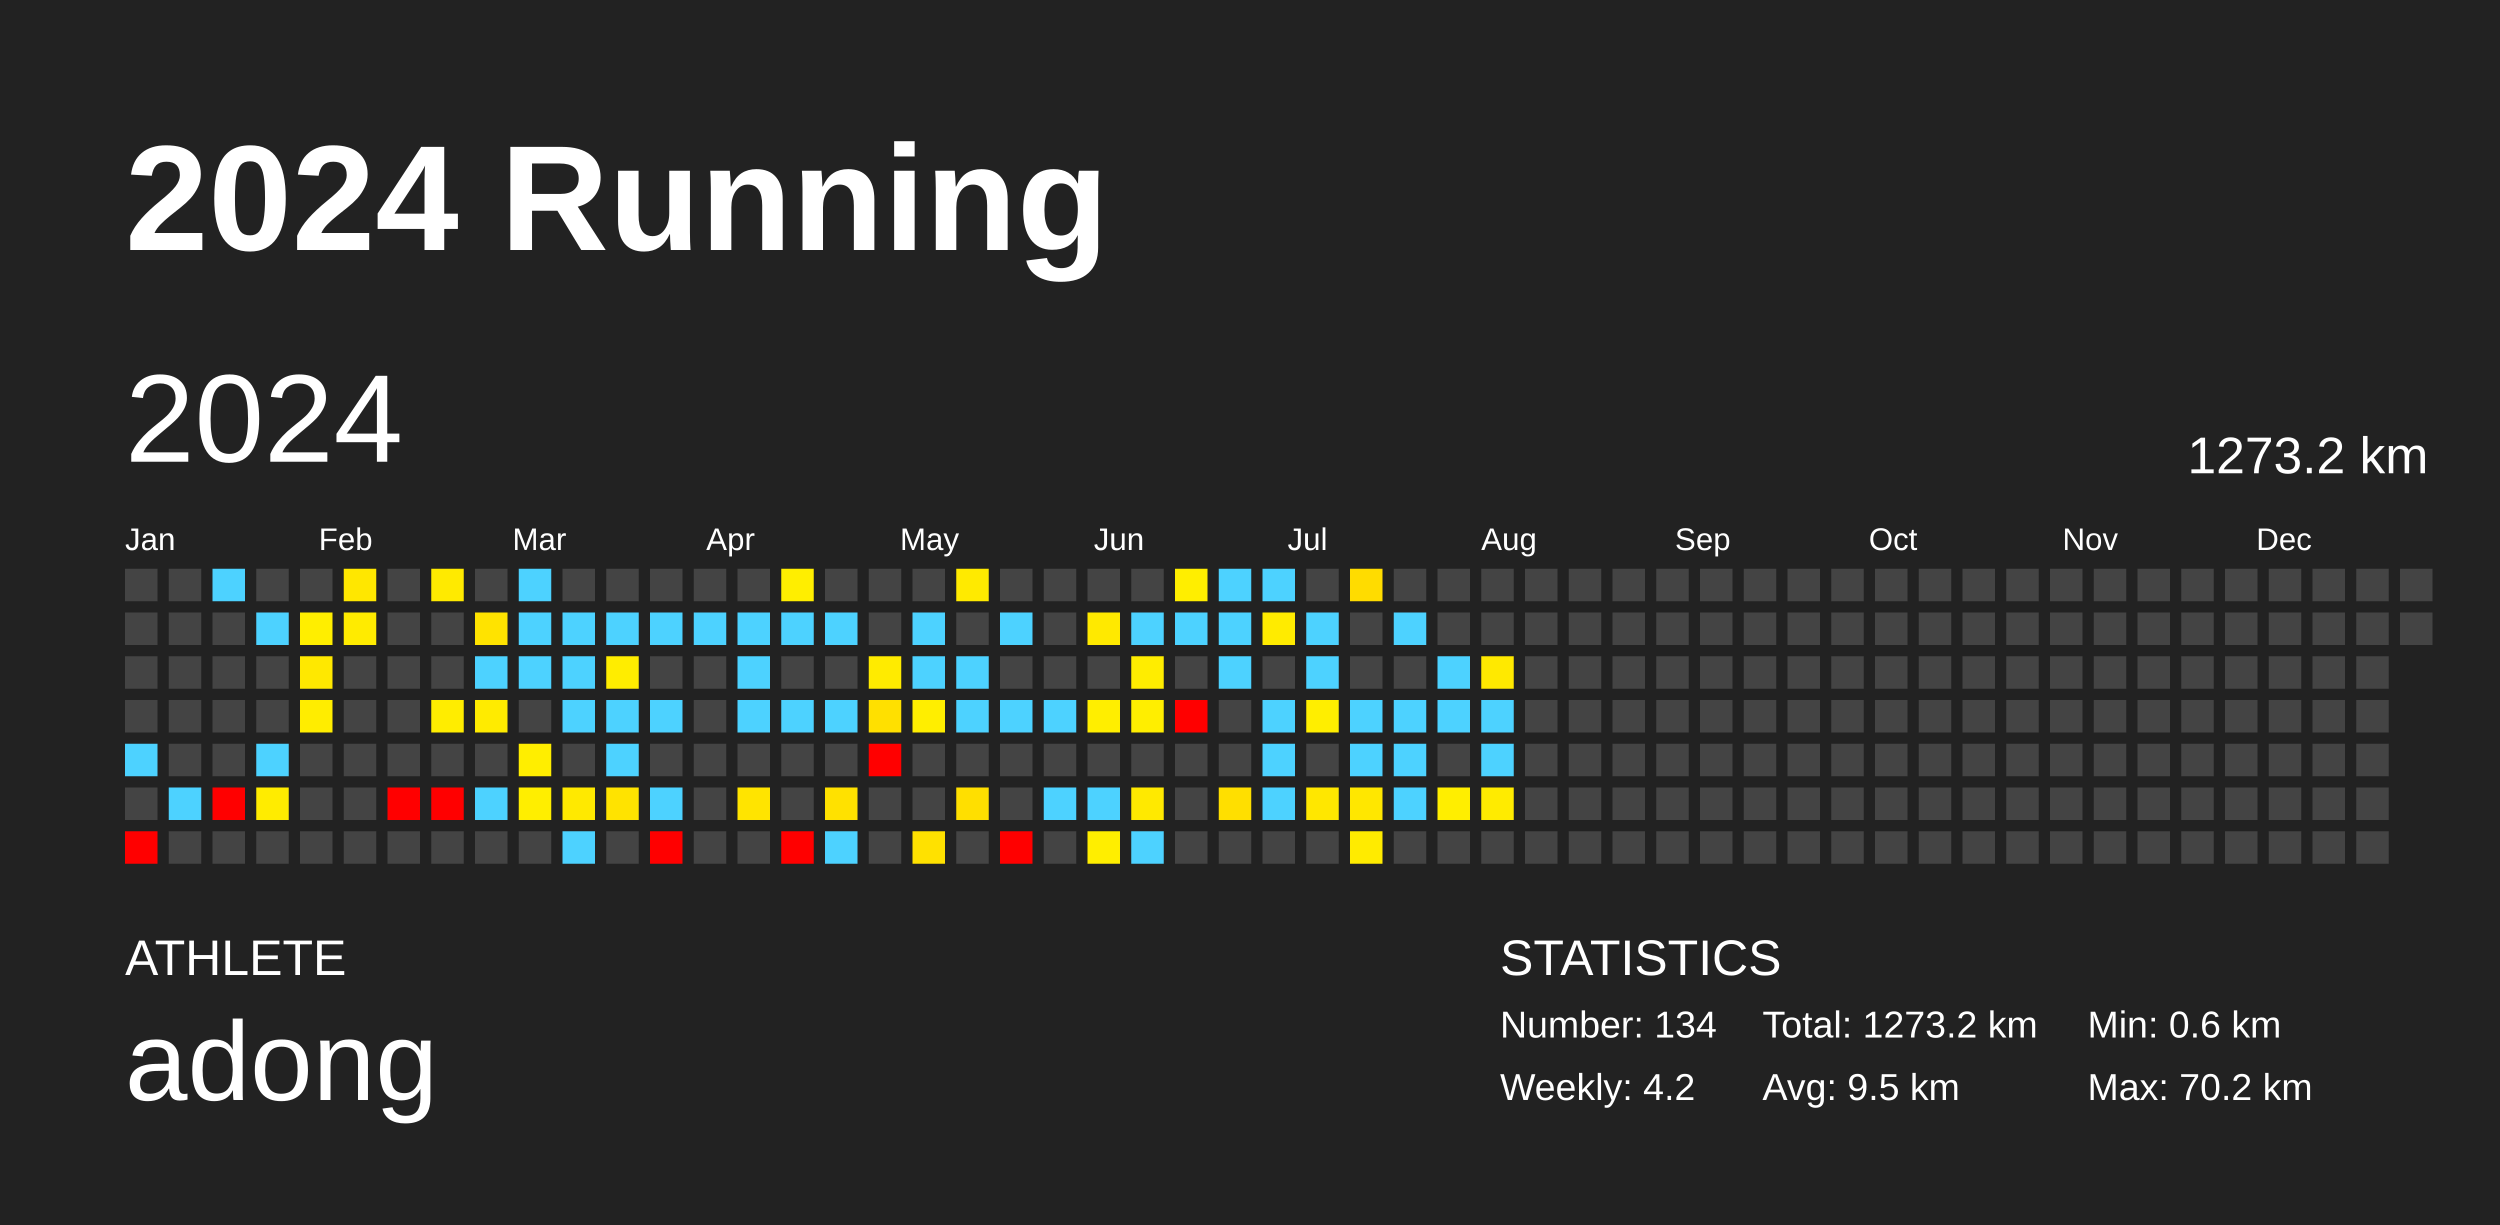
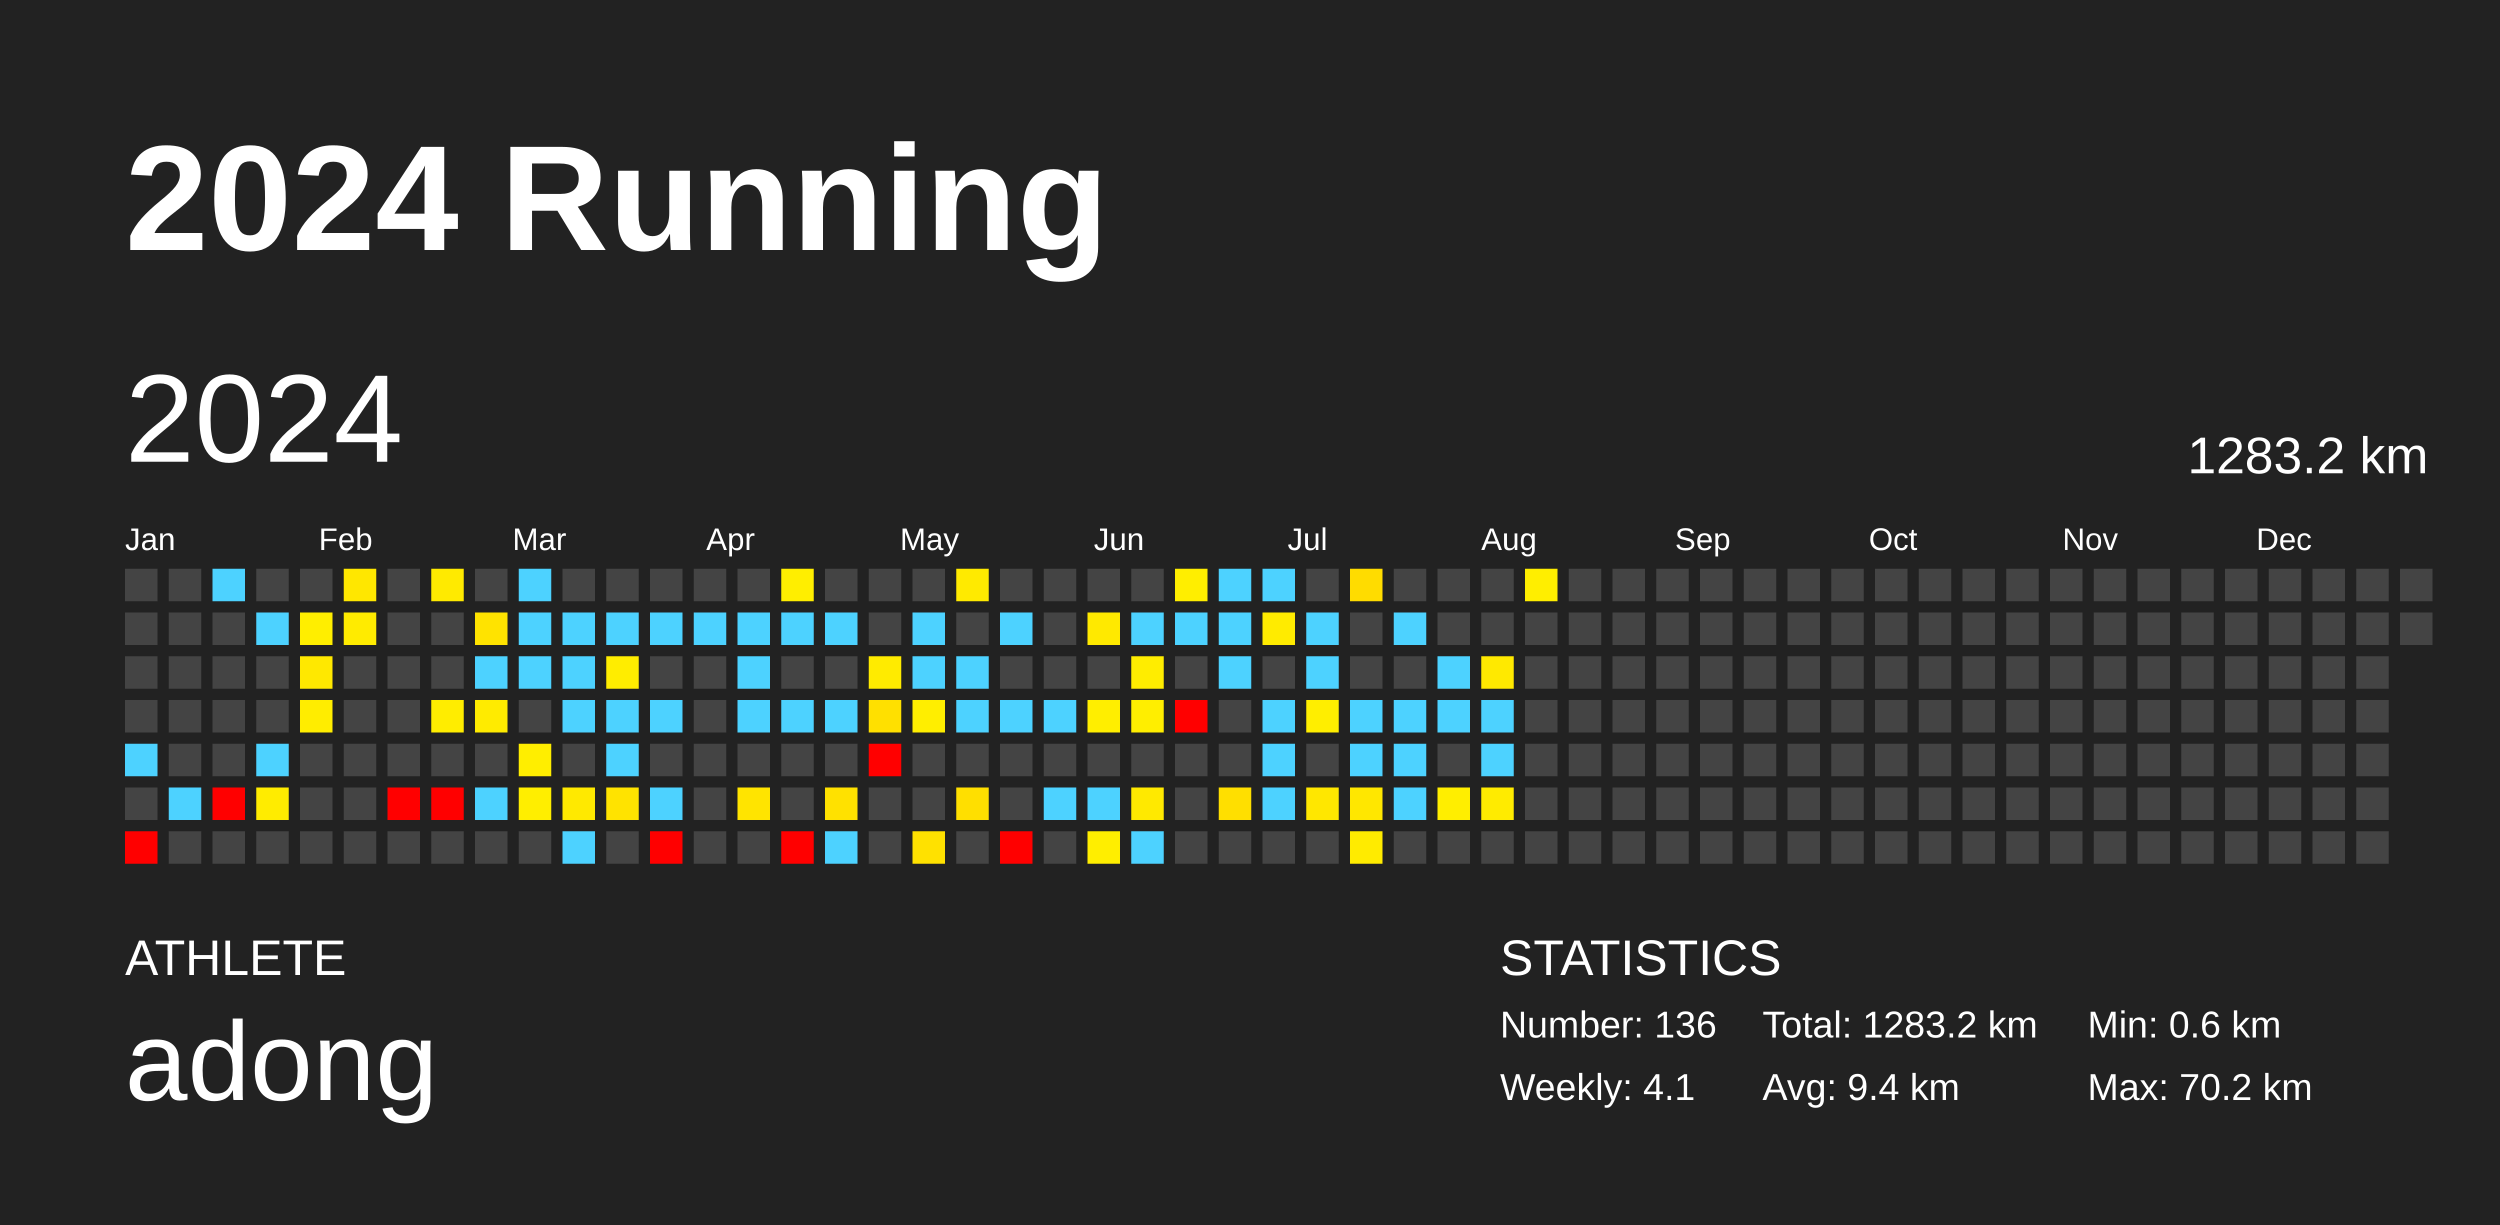
<svg xmlns="http://www.w3.org/2000/svg" baseProfile="full" height="98mm" version="1.1" viewBox="0,0,200,98" width="200mm">
  <defs />
  <rect fill="#222222" height="98" width="200" x="0" y="0" />
  <text fill="#FFFFFF" style="font-size:12px; font-family:Arial; font-weight:bold;" x="10" y="20">2024 Running</text>
  <text fill="#FFFFFF" style="font-size:4px; font-family:Arial" x="10" y="78">ATHLETE</text>
  <text fill="#FFFFFF" style="font-size:9px; font-family:Arial" x="10" y="88">adong</text>
  <text fill="#FFFFFF" style="font-size:4px; font-family:Arial" x="120" y="78">STATISTICS</text>
-   <text fill="#FFFFFF" style="font-size:3px; font-family:Arial" x="120" y="83">Number: 134</text>
-   <text fill="#FFFFFF" style="font-size:3px; font-family:Arial" x="120" y="88">Weekly: 4.2</text>
-   <text fill="#FFFFFF" style="font-size:3px; font-family:Arial" x="141" y="83">Total: 1273.2 km</text>
-   <text fill="#FFFFFF" style="font-size:3px; font-family:Arial" x="141" y="88">Avg: 9.5 km</text>
+   <text fill="#FFFFFF" style="font-size:3px; font-family:Arial" x="120" y="83">Number: 136</text>
+   <text fill="#FFFFFF" style="font-size:3px; font-family:Arial" x="120" y="88">Weekly: 4.1</text>
+   <text fill="#FFFFFF" style="font-size:3px; font-family:Arial" x="141" y="83">Total: 1283.2 km</text>
+   <text fill="#FFFFFF" style="font-size:3px; font-family:Arial" x="141" y="88">Avg: 9.4 km</text>
  <text fill="#FFFFFF" style="font-size:3px; font-family:Arial" x="167" y="83">Min: 0.6 km</text>
  <text fill="#FFFFFF" style="font-size:3px; font-family:Arial" x="167" y="88">Max: 70.2 km</text>
  <text dominant-baseline="hanging" fill="#FFFFFF" style="font-size:10.0px; font-family:Arial;" x="10" y="30">2024</text>
-   <text dominant-baseline="hanging" fill="#FFFFFF" style="font-size:4.125px; font-family:Arial;" x="175" y="35">1273.2 km</text>
+   <text dominant-baseline="hanging" fill="#FFFFFF" style="font-size:4.125px; font-family:Arial;" x="175" y="35">1283.2 km</text>
  <text fill="#FFFFFF" style="font-size:2.5px; font-family:Arial" x="10.0" y="44">Jan</text>
  <text fill="#FFFFFF" style="font-size:2.5px; font-family:Arial" x="25.5" y="44">Feb</text>
  <text fill="#FFFFFF" style="font-size:2.5px; font-family:Arial" x="41.0" y="44">Mar</text>
  <text fill="#FFFFFF" style="font-size:2.5px; font-family:Arial" x="56.5" y="44">Apr</text>
  <text fill="#FFFFFF" style="font-size:2.5px; font-family:Arial" x="72.0" y="44">May</text>
  <text fill="#FFFFFF" style="font-size:2.5px; font-family:Arial" x="87.5" y="44">Jun</text>
  <text fill="#FFFFFF" style="font-size:2.5px; font-family:Arial" x="103.0" y="44">Jul</text>
  <text fill="#FFFFFF" style="font-size:2.5px; font-family:Arial" x="118.5" y="44">Aug</text>
  <text fill="#FFFFFF" style="font-size:2.5px; font-family:Arial" x="134.0" y="44">Sep</text>
  <text fill="#FFFFFF" style="font-size:2.5px; font-family:Arial" x="149.5" y="44">Oct</text>
  <text fill="#FFFFFF" style="font-size:2.5px; font-family:Arial" x="165.0" y="44">Nov</text>
  <text fill="#FFFFFF" style="font-size:2.5px; font-family:Arial" x="180.5" y="44">Dec</text>
  <rect fill="#444444" height="2.6" width="2.6" x="10.0" y="45.5" />
  <rect fill="#444444" height="2.6" width="2.6" x="10.0" y="49.0" />
  <rect fill="#444444" height="2.6" width="2.6" x="10.0" y="52.5" />
  <rect fill="#444444" height="2.6" width="2.6" x="10.0" y="56.0" />
  <rect fill="#4dd2ff" height="2.6" width="2.6" x="10.0" y="59.5" />
  <rect fill="#444444" height="2.6" width="2.6" x="10.0" y="63.0" />
  <rect fill="red" height="2.6" width="2.6" x="10.0" y="66.5" />
  <rect fill="#444444" height="2.6" width="2.6" x="13.5" y="45.5" />
  <rect fill="#444444" height="2.6" width="2.6" x="13.5" y="49.0" />
  <rect fill="#444444" height="2.6" width="2.6" x="13.5" y="52.5" />
  <rect fill="#444444" height="2.6" width="2.6" x="13.5" y="56.0" />
  <rect fill="#444444" height="2.6" width="2.6" x="13.5" y="59.5" />
  <rect fill="#4dd2ff" height="2.6" width="2.6" x="13.5" y="63.0" />
  <rect fill="#444444" height="2.6" width="2.6" x="13.5" y="66.5" />
  <rect fill="#4dd2ff" height="2.6" width="2.6" x="17.0" y="45.5" />
  <rect fill="#444444" height="2.6" width="2.6" x="17.0" y="49.0" />
  <rect fill="#444444" height="2.6" width="2.6" x="17.0" y="52.5" />
  <rect fill="#444444" height="2.6" width="2.6" x="17.0" y="56.0" />
  <rect fill="#444444" height="2.6" width="2.6" x="17.0" y="59.5" />
  <rect fill="red" height="2.6" width="2.6" x="17.0" y="63.0" />
  <rect fill="#444444" height="2.6" width="2.6" x="17.0" y="66.5" />
  <rect fill="#444444" height="2.6" width="2.6" x="20.5" y="45.5" />
  <rect fill="#4dd2ff" height="2.6" width="2.6" x="20.5" y="49.0" />
  <rect fill="#444444" height="2.6" width="2.6" x="20.5" y="52.5" />
  <rect fill="#444444" height="2.6" width="2.6" x="20.5" y="56.0" />
  <rect fill="#4dd2ff" height="2.6" width="2.6" x="20.5" y="59.5" />
  <rect fill="#ffec00" height="2.6" width="2.6" x="20.5" y="63.0" />
  <rect fill="#444444" height="2.6" width="2.6" x="20.5" y="66.5" />
  <rect fill="#444444" height="2.6" width="2.6" x="24.0" y="45.5" />
  <rect fill="#ffee00" height="2.6" width="2.6" x="24.0" y="49.0" />
  <rect fill="#ffe800" height="2.6" width="2.6" x="24.0" y="52.5" />
  <rect fill="#ffed00" height="2.6" width="2.6" x="24.0" y="56.0" />
  <rect fill="#444444" height="2.6" width="2.6" x="24.0" y="59.5" />
  <rect fill="#444444" height="2.6" width="2.6" x="24.0" y="63.0" />
  <rect fill="#444444" height="2.6" width="2.6" x="24.0" y="66.5" />
  <rect fill="#ffe700" height="2.6" width="2.6" x="27.5" y="45.5" />
  <rect fill="#ffeb00" height="2.6" width="2.6" x="27.5" y="49.0" />
  <rect fill="#444444" height="2.6" width="2.6" x="27.5" y="52.5" />
  <rect fill="#444444" height="2.6" width="2.6" x="27.5" y="56.0" />
  <rect fill="#444444" height="2.6" width="2.6" x="27.5" y="59.5" />
  <rect fill="#444444" height="2.6" width="2.6" x="27.5" y="63.0" />
  <rect fill="#444444" height="2.6" width="2.6" x="27.5" y="66.5" />
  <rect fill="#444444" height="2.6" width="2.6" x="31.0" y="45.5" />
  <rect fill="#444444" height="2.6" width="2.6" x="31.0" y="49.0" />
  <rect fill="#444444" height="2.6" width="2.6" x="31.0" y="52.5" />
  <rect fill="#444444" height="2.6" width="2.6" x="31.0" y="56.0" />
  <rect fill="#444444" height="2.6" width="2.6" x="31.0" y="59.5" />
  <rect fill="red" height="2.6" width="2.6" x="31.0" y="63.0" />
  <rect fill="#444444" height="2.6" width="2.6" x="31.0" y="66.5" />
  <rect fill="#ffea00" height="2.6" width="2.6" x="34.5" y="45.5" />
  <rect fill="#444444" height="2.6" width="2.6" x="34.5" y="49.0" />
  <rect fill="#444444" height="2.6" width="2.6" x="34.5" y="52.5" />
  <rect fill="#ffed00" height="2.6" width="2.6" x="34.5" y="56.0" />
  <rect fill="#444444" height="2.6" width="2.6" x="34.5" y="59.5" />
  <rect fill="red" height="2.6" width="2.6" x="34.5" y="63.0" />
  <rect fill="#444444" height="2.6" width="2.6" x="34.5" y="66.5" />
  <rect fill="#444444" height="2.6" width="2.6" x="38.0" y="45.5" />
  <rect fill="#ffe300" height="2.6" width="2.6" x="38.0" y="49.0" />
  <rect fill="#4dd2ff" height="2.6" width="2.6" x="38.0" y="52.5" />
  <rect fill="#ffeb00" height="2.6" width="2.6" x="38.0" y="56.0" />
  <rect fill="#444444" height="2.6" width="2.6" x="38.0" y="59.5" />
  <rect fill="#4dd2ff" height="2.6" width="2.6" x="38.0" y="63.0" />
  <rect fill="#444444" height="2.6" width="2.6" x="38.0" y="66.5" />
  <rect fill="#4dd2ff" height="2.6" width="2.6" x="41.5" y="45.5" />
  <rect fill="#4dd2ff" height="2.6" width="2.6" x="41.5" y="49.0" />
  <rect fill="#4dd2ff" height="2.6" width="2.6" x="41.5" y="52.5" />
  <rect fill="#444444" height="2.6" width="2.6" x="41.5" y="56.0" />
  <rect fill="#ffee00" height="2.6" width="2.6" x="41.5" y="59.5" />
  <rect fill="#ffee00" height="2.6" width="2.6" x="41.5" y="63.0" />
  <rect fill="#444444" height="2.6" width="2.6" x="41.5" y="66.5" />
  <rect fill="#444444" height="2.6" width="2.6" x="45.0" y="45.5" />
  <rect fill="#4dd2ff" height="2.6" width="2.6" x="45.0" y="49.0" />
  <rect fill="#4dd2ff" height="2.6" width="2.6" x="45.0" y="52.5" />
  <rect fill="#4dd2ff" height="2.6" width="2.6" x="45.0" y="56.0" />
  <rect fill="#444444" height="2.6" width="2.6" x="45.0" y="59.5" />
  <rect fill="#ffe900" height="2.6" width="2.6" x="45.0" y="63.0" />
  <rect fill="#4dd2ff" height="2.6" width="2.6" x="45.0" y="66.5" />
  <rect fill="#444444" height="2.6" width="2.6" x="48.5" y="45.5" />
  <rect fill="#4dd2ff" height="2.6" width="2.6" x="48.5" y="49.0" />
  <rect fill="#ffed00" height="2.6" width="2.6" x="48.5" y="52.5" />
  <rect fill="#4dd2ff" height="2.6" width="2.6" x="48.5" y="56.0" />
  <rect fill="#4dd2ff" height="2.6" width="2.6" x="48.5" y="59.5" />
  <rect fill="#ffe300" height="2.6" width="2.6" x="48.5" y="63.0" />
  <rect fill="#444444" height="2.6" width="2.6" x="48.5" y="66.5" />
  <rect fill="#444444" height="2.6" width="2.6" x="52.0" y="45.5" />
  <rect fill="#4dd2ff" height="2.6" width="2.6" x="52.0" y="49.0" />
  <rect fill="#444444" height="2.6" width="2.6" x="52.0" y="52.5" />
  <rect fill="#4dd2ff" height="2.6" width="2.6" x="52.0" y="56.0" />
  <rect fill="#444444" height="2.6" width="2.6" x="52.0" y="59.5" />
  <rect fill="#4dd2ff" height="2.6" width="2.6" x="52.0" y="63.0" />
  <rect fill="red" height="2.6" width="2.6" x="52.0" y="66.5" />
  <rect fill="#444444" height="2.6" width="2.6" x="55.5" y="45.5" />
  <rect fill="#4dd2ff" height="2.6" width="2.6" x="55.5" y="49.0" />
  <rect fill="#444444" height="2.6" width="2.6" x="55.5" y="52.5" />
  <rect fill="#444444" height="2.6" width="2.6" x="55.5" y="56.0" />
  <rect fill="#444444" height="2.6" width="2.6" x="55.5" y="59.5" />
  <rect fill="#444444" height="2.6" width="2.6" x="55.5" y="63.0" />
  <rect fill="#444444" height="2.6" width="2.6" x="55.5" y="66.5" />
  <rect fill="#444444" height="2.6" width="2.6" x="59.0" y="45.5" />
  <rect fill="#4dd2ff" height="2.6" width="2.6" x="59.0" y="49.0" />
  <rect fill="#4dd2ff" height="2.6" width="2.6" x="59.0" y="52.5" />
  <rect fill="#4dd2ff" height="2.6" width="2.6" x="59.0" y="56.0" />
  <rect fill="#444444" height="2.6" width="2.6" x="59.0" y="59.5" />
  <rect fill="#ffe400" height="2.6" width="2.6" x="59.0" y="63.0" />
  <rect fill="#444444" height="2.6" width="2.6" x="59.0" y="66.5" />
  <rect fill="#ffee00" height="2.6" width="2.6" x="62.5" y="45.5" />
  <rect fill="#4dd2ff" height="2.6" width="2.6" x="62.5" y="49.0" />
  <rect fill="#444444" height="2.6" width="2.6" x="62.5" y="52.5" />
  <rect fill="#4dd2ff" height="2.6" width="2.6" x="62.5" y="56.0" />
  <rect fill="#444444" height="2.6" width="2.6" x="62.5" y="59.5" />
  <rect fill="#444444" height="2.6" width="2.6" x="62.5" y="63.0" />
  <rect fill="red" height="2.6" width="2.6" x="62.5" y="66.5" />
  <rect fill="#444444" height="2.6" width="2.6" x="66.0" y="45.5" />
  <rect fill="#4dd2ff" height="2.6" width="2.6" x="66.0" y="49.0" />
  <rect fill="#444444" height="2.6" width="2.6" x="66.0" y="52.5" />
  <rect fill="#4dd2ff" height="2.6" width="2.6" x="66.0" y="56.0" />
  <rect fill="#444444" height="2.6" width="2.6" x="66.0" y="59.5" />
  <rect fill="#ffe100" height="2.6" width="2.6" x="66.0" y="63.0" />
  <rect fill="#4dd2ff" height="2.6" width="2.6" x="66.0" y="66.5" />
  <rect fill="#444444" height="2.6" width="2.6" x="69.5" y="45.5" />
  <rect fill="#444444" height="2.6" width="2.6" x="69.5" y="49.0" />
  <rect fill="#ffeb00" height="2.6" width="2.6" x="69.5" y="52.5" />
  <rect fill="#ffe000" height="2.6" width="2.6" x="69.5" y="56.0" />
  <rect fill="red" height="2.6" width="2.6" x="69.5" y="59.5" />
  <rect fill="#444444" height="2.6" width="2.6" x="69.5" y="63.0" />
  <rect fill="#444444" height="2.6" width="2.6" x="69.5" y="66.5" />
  <rect fill="#444444" height="2.6" width="2.6" x="73.0" y="45.5" />
  <rect fill="#4dd2ff" height="2.6" width="2.6" x="73.0" y="49.0" />
  <rect fill="#4dd2ff" height="2.6" width="2.6" x="73.0" y="52.5" />
  <rect fill="#ffee00" height="2.6" width="2.6" x="73.0" y="56.0" />
  <rect fill="#444444" height="2.6" width="2.6" x="73.0" y="59.5" />
  <rect fill="#444444" height="2.6" width="2.6" x="73.0" y="63.0" />
  <rect fill="#ffe100" height="2.6" width="2.6" x="73.0" y="66.5" />
  <rect fill="#ffea00" height="2.6" width="2.6" x="76.5" y="45.5" />
  <rect fill="#444444" height="2.6" width="2.6" x="76.5" y="49.0" />
  <rect fill="#4dd2ff" height="2.6" width="2.6" x="76.5" y="52.5" />
  <rect fill="#4dd2ff" height="2.6" width="2.6" x="76.5" y="56.0" />
  <rect fill="#444444" height="2.6" width="2.6" x="76.5" y="59.5" />
  <rect fill="#ffdf00" height="2.6" width="2.6" x="76.5" y="63.0" />
  <rect fill="#444444" height="2.6" width="2.6" x="76.5" y="66.5" />
  <rect fill="#444444" height="2.6" width="2.6" x="80.0" y="45.5" />
  <rect fill="#4dd2ff" height="2.6" width="2.6" x="80.0" y="49.0" />
  <rect fill="#444444" height="2.6" width="2.6" x="80.0" y="52.5" />
  <rect fill="#4dd2ff" height="2.6" width="2.6" x="80.0" y="56.0" />
  <rect fill="#444444" height="2.6" width="2.6" x="80.0" y="59.5" />
  <rect fill="#444444" height="2.6" width="2.6" x="80.0" y="63.0" />
  <rect fill="red" height="2.6" width="2.6" x="80.0" y="66.5" />
  <rect fill="#444444" height="2.6" width="2.6" x="83.5" y="45.5" />
  <rect fill="#444444" height="2.6" width="2.6" x="83.5" y="49.0" />
  <rect fill="#444444" height="2.6" width="2.6" x="83.5" y="52.5" />
  <rect fill="#4dd2ff" height="2.6" width="2.6" x="83.5" y="56.0" />
  <rect fill="#444444" height="2.6" width="2.6" x="83.5" y="59.5" />
  <rect fill="#4dd2ff" height="2.6" width="2.6" x="83.5" y="63.0" />
  <rect fill="#444444" height="2.6" width="2.6" x="83.5" y="66.5" />
  <rect fill="#444444" height="2.6" width="2.6" x="87.0" y="45.5" />
  <rect fill="#ffe900" height="2.6" width="2.6" x="87.0" y="49.0" />
  <rect fill="#444444" height="2.6" width="2.6" x="87.0" y="52.5" />
  <rect fill="#ffee00" height="2.6" width="2.6" x="87.0" y="56.0" />
  <rect fill="#444444" height="2.6" width="2.6" x="87.0" y="59.5" />
  <rect fill="#4dd2ff" height="2.6" width="2.6" x="87.0" y="63.0" />
  <rect fill="#ffee00" height="2.6" width="2.6" x="87.0" y="66.5" />
  <rect fill="#444444" height="2.6" width="2.6" x="90.5" y="45.5" />
  <rect fill="#4dd2ff" height="2.6" width="2.6" x="90.5" y="49.0" />
  <rect fill="#ffed00" height="2.6" width="2.6" x="90.5" y="52.5" />
  <rect fill="#ffee00" height="2.6" width="2.6" x="90.5" y="56.0" />
  <rect fill="#444444" height="2.6" width="2.6" x="90.5" y="59.5" />
  <rect fill="#ffe900" height="2.6" width="2.6" x="90.5" y="63.0" />
  <rect fill="#4dd2ff" height="2.6" width="2.6" x="90.5" y="66.5" />
  <rect fill="#ffee00" height="2.6" width="2.6" x="94.0" y="45.5" />
  <rect fill="#4dd2ff" height="2.6" width="2.6" x="94.0" y="49.0" />
  <rect fill="#444444" height="2.6" width="2.6" x="94.0" y="52.5" />
  <rect fill="red" height="2.6" width="2.6" x="94.0" y="56.0" />
  <rect fill="#444444" height="2.6" width="2.6" x="94.0" y="59.5" />
  <rect fill="#444444" height="2.6" width="2.6" x="94.0" y="63.0" />
  <rect fill="#444444" height="2.6" width="2.6" x="94.0" y="66.5" />
  <rect fill="#4dd2ff" height="2.6" width="2.6" x="97.5" y="45.5" />
  <rect fill="#4dd2ff" height="2.6" width="2.6" x="97.5" y="49.0" />
  <rect fill="#4dd2ff" height="2.6" width="2.6" x="97.5" y="52.5" />
  <rect fill="#444444" height="2.6" width="2.6" x="97.5" y="56.0" />
  <rect fill="#444444" height="2.6" width="2.6" x="97.5" y="59.5" />
  <rect fill="#ffdf00" height="2.6" width="2.6" x="97.5" y="63.0" />
  <rect fill="#444444" height="2.6" width="2.6" x="97.5" y="66.5" />
  <rect fill="#4dd2ff" height="2.6" width="2.6" x="101.0" y="45.5" />
  <rect fill="#ffeb00" height="2.6" width="2.6" x="101.0" y="49.0" />
  <rect fill="#444444" height="2.6" width="2.6" x="101.0" y="52.5" />
  <rect fill="#4dd2ff" height="2.6" width="2.6" x="101.0" y="56.0" />
  <rect fill="#4dd2ff" height="2.6" width="2.6" x="101.0" y="59.5" />
  <rect fill="#4dd2ff" height="2.6" width="2.6" x="101.0" y="63.0" />
  <rect fill="#444444" height="2.6" width="2.6" x="101.0" y="66.5" />
  <rect fill="#444444" height="2.6" width="2.6" x="104.5" y="45.5" />
  <rect fill="#4dd2ff" height="2.6" width="2.6" x="104.5" y="49.0" />
  <rect fill="#4dd2ff" height="2.6" width="2.6" x="104.5" y="52.5" />
  <rect fill="#ffee00" height="2.6" width="2.6" x="104.5" y="56.0" />
  <rect fill="#444444" height="2.6" width="2.6" x="104.5" y="59.5" />
  <rect fill="#ffe700" height="2.6" width="2.6" x="104.5" y="63.0" />
  <rect fill="#444444" height="2.6" width="2.6" x="104.5" y="66.5" />
  <rect fill="#ffdc00" height="2.6" width="2.6" x="108.0" y="45.5" />
  <rect fill="#444444" height="2.6" width="2.6" x="108.0" y="49.0" />
  <rect fill="#444444" height="2.6" width="2.6" x="108.0" y="52.5" />
  <rect fill="#4dd2ff" height="2.6" width="2.6" x="108.0" y="56.0" />
  <rect fill="#4dd2ff" height="2.6" width="2.6" x="108.0" y="59.5" />
  <rect fill="#ffe700" height="2.6" width="2.6" x="108.0" y="63.0" />
  <rect fill="#ffeb00" height="2.6" width="2.6" x="108.0" y="66.5" />
  <rect fill="#444444" height="2.6" width="2.6" x="111.5" y="45.5" />
  <rect fill="#4dd2ff" height="2.6" width="2.6" x="111.5" y="49.0" />
  <rect fill="#444444" height="2.6" width="2.6" x="111.5" y="52.5" />
  <rect fill="#4dd2ff" height="2.6" width="2.6" x="111.5" y="56.0" />
  <rect fill="#4dd2ff" height="2.6" width="2.6" x="111.5" y="59.5" />
  <rect fill="#4dd2ff" height="2.6" width="2.6" x="111.5" y="63.0" />
  <rect fill="#444444" height="2.6" width="2.6" x="111.5" y="66.5" />
  <rect fill="#444444" height="2.6" width="2.6" x="115.0" y="45.5" />
  <rect fill="#444444" height="2.6" width="2.6" x="115.0" y="49.0" />
  <rect fill="#4dd2ff" height="2.6" width="2.6" x="115.0" y="52.5" />
  <rect fill="#4dd2ff" height="2.6" width="2.6" x="115.0" y="56.0" />
  <rect fill="#444444" height="2.6" width="2.6" x="115.0" y="59.5" />
  <rect fill="#ffee00" height="2.6" width="2.6" x="115.0" y="63.0" />
  <rect fill="#444444" height="2.6" width="2.6" x="115.0" y="66.5" />
  <rect fill="#444444" height="2.6" width="2.6" x="118.5" y="45.5" />
  <rect fill="#444444" height="2.6" width="2.6" x="118.5" y="49.0" />
  <rect fill="#ffe900" height="2.6" width="2.6" x="118.5" y="52.5" />
  <rect fill="#4dd2ff" height="2.6" width="2.6" x="118.5" y="56.0" />
  <rect fill="#4dd2ff" height="2.6" width="2.6" x="118.5" y="59.5" />
  <rect fill="#ffeb00" height="2.6" width="2.6" x="118.5" y="63.0" />
  <rect fill="#444444" height="2.6" width="2.6" x="118.5" y="66.5" />
-   <rect fill="#444444" height="2.6" width="2.6" x="122.0" y="45.5" />
+   <rect fill="#ffee00" height="2.6" width="2.6" x="122.0" y="45.5" />
  <rect fill="#444444" height="2.6" width="2.6" x="122.0" y="49.0" />
  <rect fill="#444444" height="2.6" width="2.6" x="122.0" y="52.5" />
  <rect fill="#444444" height="2.6" width="2.6" x="122.0" y="56.0" />
  <rect fill="#444444" height="2.6" width="2.6" x="122.0" y="59.5" />
  <rect fill="#444444" height="2.6" width="2.6" x="122.0" y="63.0" />
  <rect fill="#444444" height="2.6" width="2.6" x="122.0" y="66.5" />
  <rect fill="#444444" height="2.6" width="2.6" x="125.5" y="45.5" />
  <rect fill="#444444" height="2.6" width="2.6" x="125.5" y="49.0" />
  <rect fill="#444444" height="2.6" width="2.6" x="125.5" y="52.5" />
  <rect fill="#444444" height="2.6" width="2.6" x="125.5" y="56.0" />
  <rect fill="#444444" height="2.6" width="2.6" x="125.5" y="59.5" />
  <rect fill="#444444" height="2.6" width="2.6" x="125.5" y="63.0" />
  <rect fill="#444444" height="2.6" width="2.6" x="125.5" y="66.5" />
  <rect fill="#444444" height="2.6" width="2.6" x="129.0" y="45.5" />
  <rect fill="#444444" height="2.6" width="2.6" x="129.0" y="49.0" />
  <rect fill="#444444" height="2.6" width="2.6" x="129.0" y="52.5" />
  <rect fill="#444444" height="2.6" width="2.6" x="129.0" y="56.0" />
  <rect fill="#444444" height="2.6" width="2.6" x="129.0" y="59.5" />
  <rect fill="#444444" height="2.6" width="2.6" x="129.0" y="63.0" />
  <rect fill="#444444" height="2.6" width="2.6" x="129.0" y="66.5" />
  <rect fill="#444444" height="2.6" width="2.6" x="132.5" y="45.5" />
  <rect fill="#444444" height="2.6" width="2.6" x="132.5" y="49.0" />
  <rect fill="#444444" height="2.6" width="2.6" x="132.5" y="52.5" />
  <rect fill="#444444" height="2.6" width="2.6" x="132.5" y="56.0" />
  <rect fill="#444444" height="2.6" width="2.6" x="132.5" y="59.5" />
  <rect fill="#444444" height="2.6" width="2.6" x="132.5" y="63.0" />
  <rect fill="#444444" height="2.6" width="2.6" x="132.5" y="66.5" />
  <rect fill="#444444" height="2.6" width="2.6" x="136.0" y="45.5" />
  <rect fill="#444444" height="2.6" width="2.6" x="136.0" y="49.0" />
  <rect fill="#444444" height="2.6" width="2.6" x="136.0" y="52.5" />
  <rect fill="#444444" height="2.6" width="2.6" x="136.0" y="56.0" />
  <rect fill="#444444" height="2.6" width="2.6" x="136.0" y="59.5" />
  <rect fill="#444444" height="2.6" width="2.6" x="136.0" y="63.0" />
  <rect fill="#444444" height="2.6" width="2.6" x="136.0" y="66.5" />
  <rect fill="#444444" height="2.6" width="2.6" x="139.5" y="45.5" />
  <rect fill="#444444" height="2.6" width="2.6" x="139.5" y="49.0" />
  <rect fill="#444444" height="2.6" width="2.6" x="139.5" y="52.5" />
  <rect fill="#444444" height="2.6" width="2.6" x="139.5" y="56.0" />
  <rect fill="#444444" height="2.6" width="2.6" x="139.5" y="59.5" />
  <rect fill="#444444" height="2.6" width="2.6" x="139.5" y="63.0" />
  <rect fill="#444444" height="2.6" width="2.6" x="139.5" y="66.5" />
  <rect fill="#444444" height="2.6" width="2.6" x="143.0" y="45.5" />
  <rect fill="#444444" height="2.6" width="2.6" x="143.0" y="49.0" />
  <rect fill="#444444" height="2.6" width="2.6" x="143.0" y="52.5" />
  <rect fill="#444444" height="2.6" width="2.6" x="143.0" y="56.0" />
  <rect fill="#444444" height="2.6" width="2.6" x="143.0" y="59.5" />
  <rect fill="#444444" height="2.6" width="2.6" x="143.0" y="63.0" />
  <rect fill="#444444" height="2.6" width="2.6" x="143.0" y="66.5" />
  <rect fill="#444444" height="2.6" width="2.6" x="146.5" y="45.5" />
  <rect fill="#444444" height="2.6" width="2.6" x="146.5" y="49.0" />
  <rect fill="#444444" height="2.6" width="2.6" x="146.5" y="52.5" />
  <rect fill="#444444" height="2.6" width="2.6" x="146.5" y="56.0" />
  <rect fill="#444444" height="2.6" width="2.6" x="146.5" y="59.5" />
  <rect fill="#444444" height="2.6" width="2.6" x="146.5" y="63.0" />
  <rect fill="#444444" height="2.6" width="2.6" x="146.5" y="66.5" />
  <rect fill="#444444" height="2.6" width="2.6" x="150.0" y="45.5" />
  <rect fill="#444444" height="2.6" width="2.6" x="150.0" y="49.0" />
  <rect fill="#444444" height="2.6" width="2.6" x="150.0" y="52.5" />
  <rect fill="#444444" height="2.6" width="2.6" x="150.0" y="56.0" />
  <rect fill="#444444" height="2.6" width="2.6" x="150.0" y="59.5" />
  <rect fill="#444444" height="2.6" width="2.6" x="150.0" y="63.0" />
  <rect fill="#444444" height="2.6" width="2.6" x="150.0" y="66.5" />
  <rect fill="#444444" height="2.6" width="2.6" x="153.5" y="45.5" />
  <rect fill="#444444" height="2.6" width="2.6" x="153.5" y="49.0" />
  <rect fill="#444444" height="2.6" width="2.6" x="153.5" y="52.5" />
  <rect fill="#444444" height="2.6" width="2.6" x="153.5" y="56.0" />
  <rect fill="#444444" height="2.6" width="2.6" x="153.5" y="59.5" />
  <rect fill="#444444" height="2.6" width="2.6" x="153.5" y="63.0" />
  <rect fill="#444444" height="2.6" width="2.6" x="153.5" y="66.5" />
  <rect fill="#444444" height="2.6" width="2.6" x="157.0" y="45.5" />
  <rect fill="#444444" height="2.6" width="2.6" x="157.0" y="49.0" />
  <rect fill="#444444" height="2.6" width="2.6" x="157.0" y="52.5" />
  <rect fill="#444444" height="2.6" width="2.6" x="157.0" y="56.0" />
  <rect fill="#444444" height="2.6" width="2.6" x="157.0" y="59.5" />
  <rect fill="#444444" height="2.6" width="2.6" x="157.0" y="63.0" />
  <rect fill="#444444" height="2.6" width="2.6" x="157.0" y="66.5" />
  <rect fill="#444444" height="2.6" width="2.6" x="160.5" y="45.5" />
  <rect fill="#444444" height="2.6" width="2.6" x="160.5" y="49.0" />
  <rect fill="#444444" height="2.6" width="2.6" x="160.5" y="52.5" />
  <rect fill="#444444" height="2.6" width="2.6" x="160.5" y="56.0" />
  <rect fill="#444444" height="2.6" width="2.6" x="160.5" y="59.5" />
  <rect fill="#444444" height="2.6" width="2.6" x="160.5" y="63.0" />
  <rect fill="#444444" height="2.6" width="2.6" x="160.5" y="66.5" />
  <rect fill="#444444" height="2.6" width="2.6" x="164.0" y="45.5" />
  <rect fill="#444444" height="2.6" width="2.6" x="164.0" y="49.0" />
  <rect fill="#444444" height="2.6" width="2.6" x="164.0" y="52.5" />
  <rect fill="#444444" height="2.6" width="2.6" x="164.0" y="56.0" />
  <rect fill="#444444" height="2.6" width="2.6" x="164.0" y="59.5" />
  <rect fill="#444444" height="2.6" width="2.6" x="164.0" y="63.0" />
  <rect fill="#444444" height="2.6" width="2.6" x="164.0" y="66.5" />
  <rect fill="#444444" height="2.6" width="2.6" x="167.5" y="45.5" />
  <rect fill="#444444" height="2.6" width="2.6" x="167.5" y="49.0" />
  <rect fill="#444444" height="2.6" width="2.6" x="167.5" y="52.5" />
  <rect fill="#444444" height="2.6" width="2.6" x="167.5" y="56.0" />
  <rect fill="#444444" height="2.6" width="2.6" x="167.5" y="59.5" />
  <rect fill="#444444" height="2.6" width="2.6" x="167.5" y="63.0" />
  <rect fill="#444444" height="2.6" width="2.6" x="167.5" y="66.5" />
  <rect fill="#444444" height="2.6" width="2.6" x="171.0" y="45.5" />
  <rect fill="#444444" height="2.6" width="2.6" x="171.0" y="49.0" />
  <rect fill="#444444" height="2.6" width="2.6" x="171.0" y="52.5" />
  <rect fill="#444444" height="2.6" width="2.6" x="171.0" y="56.0" />
  <rect fill="#444444" height="2.6" width="2.6" x="171.0" y="59.5" />
  <rect fill="#444444" height="2.6" width="2.6" x="171.0" y="63.0" />
  <rect fill="#444444" height="2.6" width="2.6" x="171.0" y="66.5" />
  <rect fill="#444444" height="2.6" width="2.6" x="174.5" y="45.5" />
  <rect fill="#444444" height="2.6" width="2.6" x="174.5" y="49.0" />
  <rect fill="#444444" height="2.6" width="2.6" x="174.5" y="52.5" />
  <rect fill="#444444" height="2.6" width="2.6" x="174.5" y="56.0" />
  <rect fill="#444444" height="2.6" width="2.6" x="174.5" y="59.5" />
  <rect fill="#444444" height="2.6" width="2.6" x="174.5" y="63.0" />
  <rect fill="#444444" height="2.6" width="2.6" x="174.5" y="66.5" />
  <rect fill="#444444" height="2.6" width="2.6" x="178.0" y="45.5" />
  <rect fill="#444444" height="2.6" width="2.6" x="178.0" y="49.0" />
  <rect fill="#444444" height="2.6" width="2.6" x="178.0" y="52.5" />
  <rect fill="#444444" height="2.6" width="2.6" x="178.0" y="56.0" />
  <rect fill="#444444" height="2.6" width="2.6" x="178.0" y="59.5" />
  <rect fill="#444444" height="2.6" width="2.6" x="178.0" y="63.0" />
  <rect fill="#444444" height="2.6" width="2.6" x="178.0" y="66.5" />
  <rect fill="#444444" height="2.6" width="2.6" x="181.5" y="45.5" />
  <rect fill="#444444" height="2.6" width="2.6" x="181.5" y="49.0" />
  <rect fill="#444444" height="2.6" width="2.6" x="181.5" y="52.5" />
  <rect fill="#444444" height="2.6" width="2.6" x="181.5" y="56.0" />
  <rect fill="#444444" height="2.6" width="2.6" x="181.5" y="59.5" />
  <rect fill="#444444" height="2.6" width="2.6" x="181.5" y="63.0" />
  <rect fill="#444444" height="2.6" width="2.6" x="181.5" y="66.5" />
  <rect fill="#444444" height="2.6" width="2.6" x="185.0" y="45.5" />
  <rect fill="#444444" height="2.6" width="2.6" x="185.0" y="49.0" />
  <rect fill="#444444" height="2.6" width="2.6" x="185.0" y="52.5" />
  <rect fill="#444444" height="2.6" width="2.6" x="185.0" y="56.0" />
  <rect fill="#444444" height="2.6" width="2.6" x="185.0" y="59.5" />
  <rect fill="#444444" height="2.6" width="2.6" x="185.0" y="63.0" />
  <rect fill="#444444" height="2.6" width="2.6" x="185.0" y="66.5" />
  <rect fill="#444444" height="2.6" width="2.6" x="188.5" y="45.5" />
  <rect fill="#444444" height="2.6" width="2.6" x="188.5" y="49.0" />
  <rect fill="#444444" height="2.6" width="2.6" x="188.5" y="52.5" />
  <rect fill="#444444" height="2.6" width="2.6" x="188.5" y="56.0" />
  <rect fill="#444444" height="2.6" width="2.6" x="188.5" y="59.5" />
  <rect fill="#444444" height="2.6" width="2.6" x="188.5" y="63.0" />
  <rect fill="#444444" height="2.6" width="2.6" x="188.5" y="66.5" />
  <rect fill="#444444" height="2.6" width="2.6" x="192.0" y="45.5" />
  <rect fill="#444444" height="2.6" width="2.6" x="192.0" y="49.0" />
</svg>
